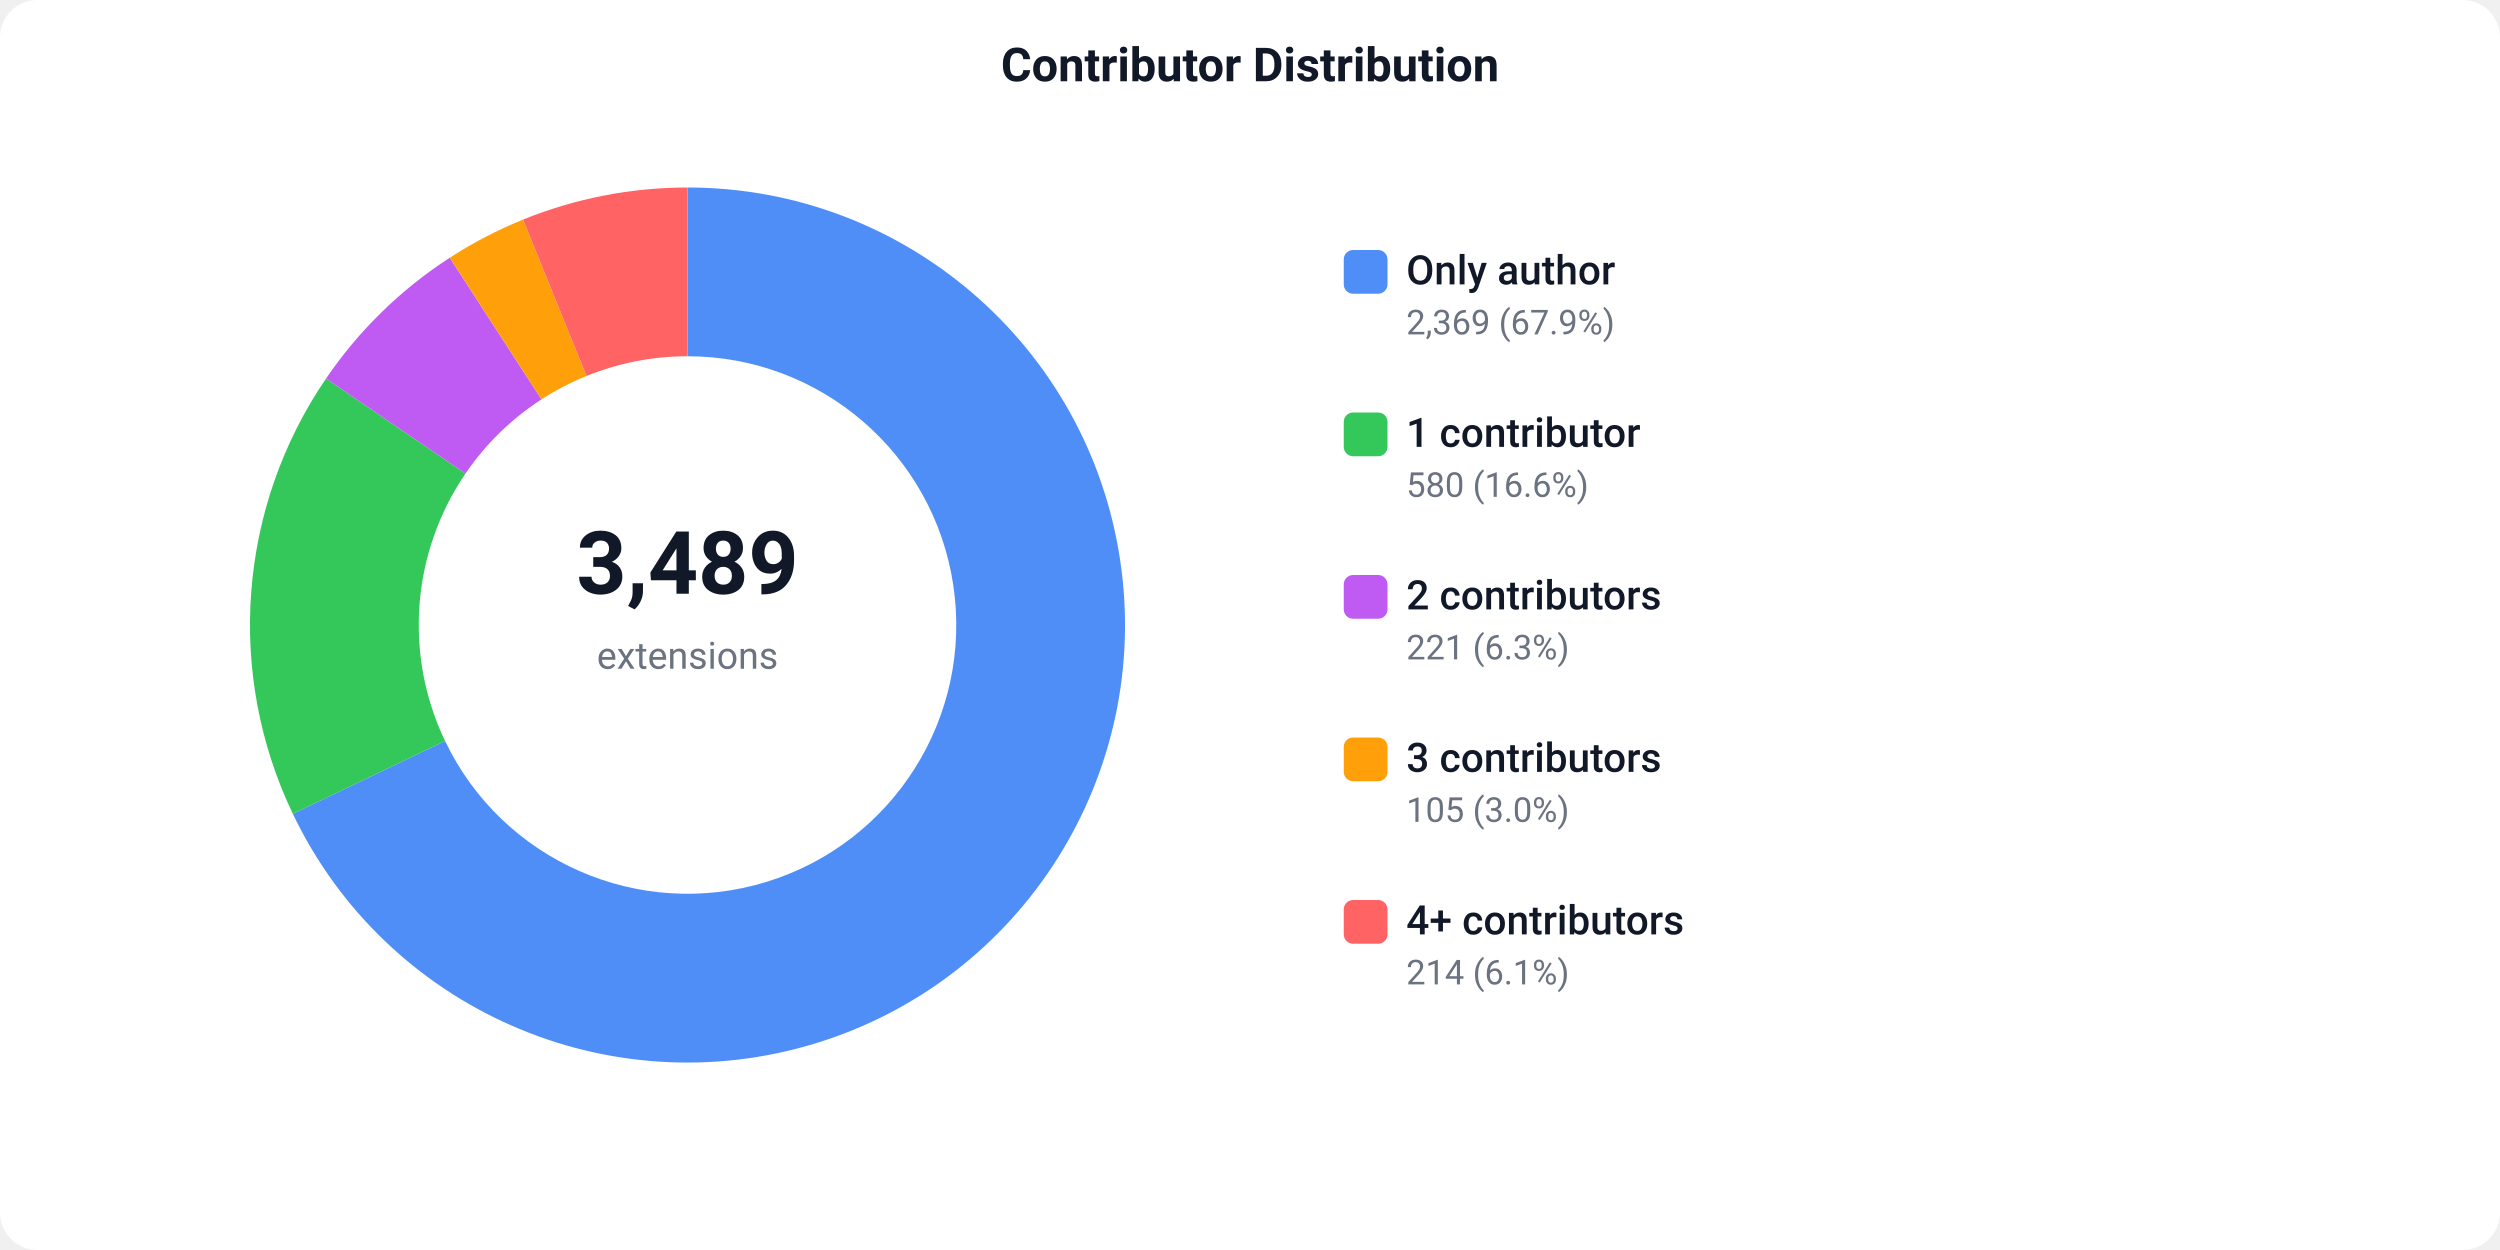
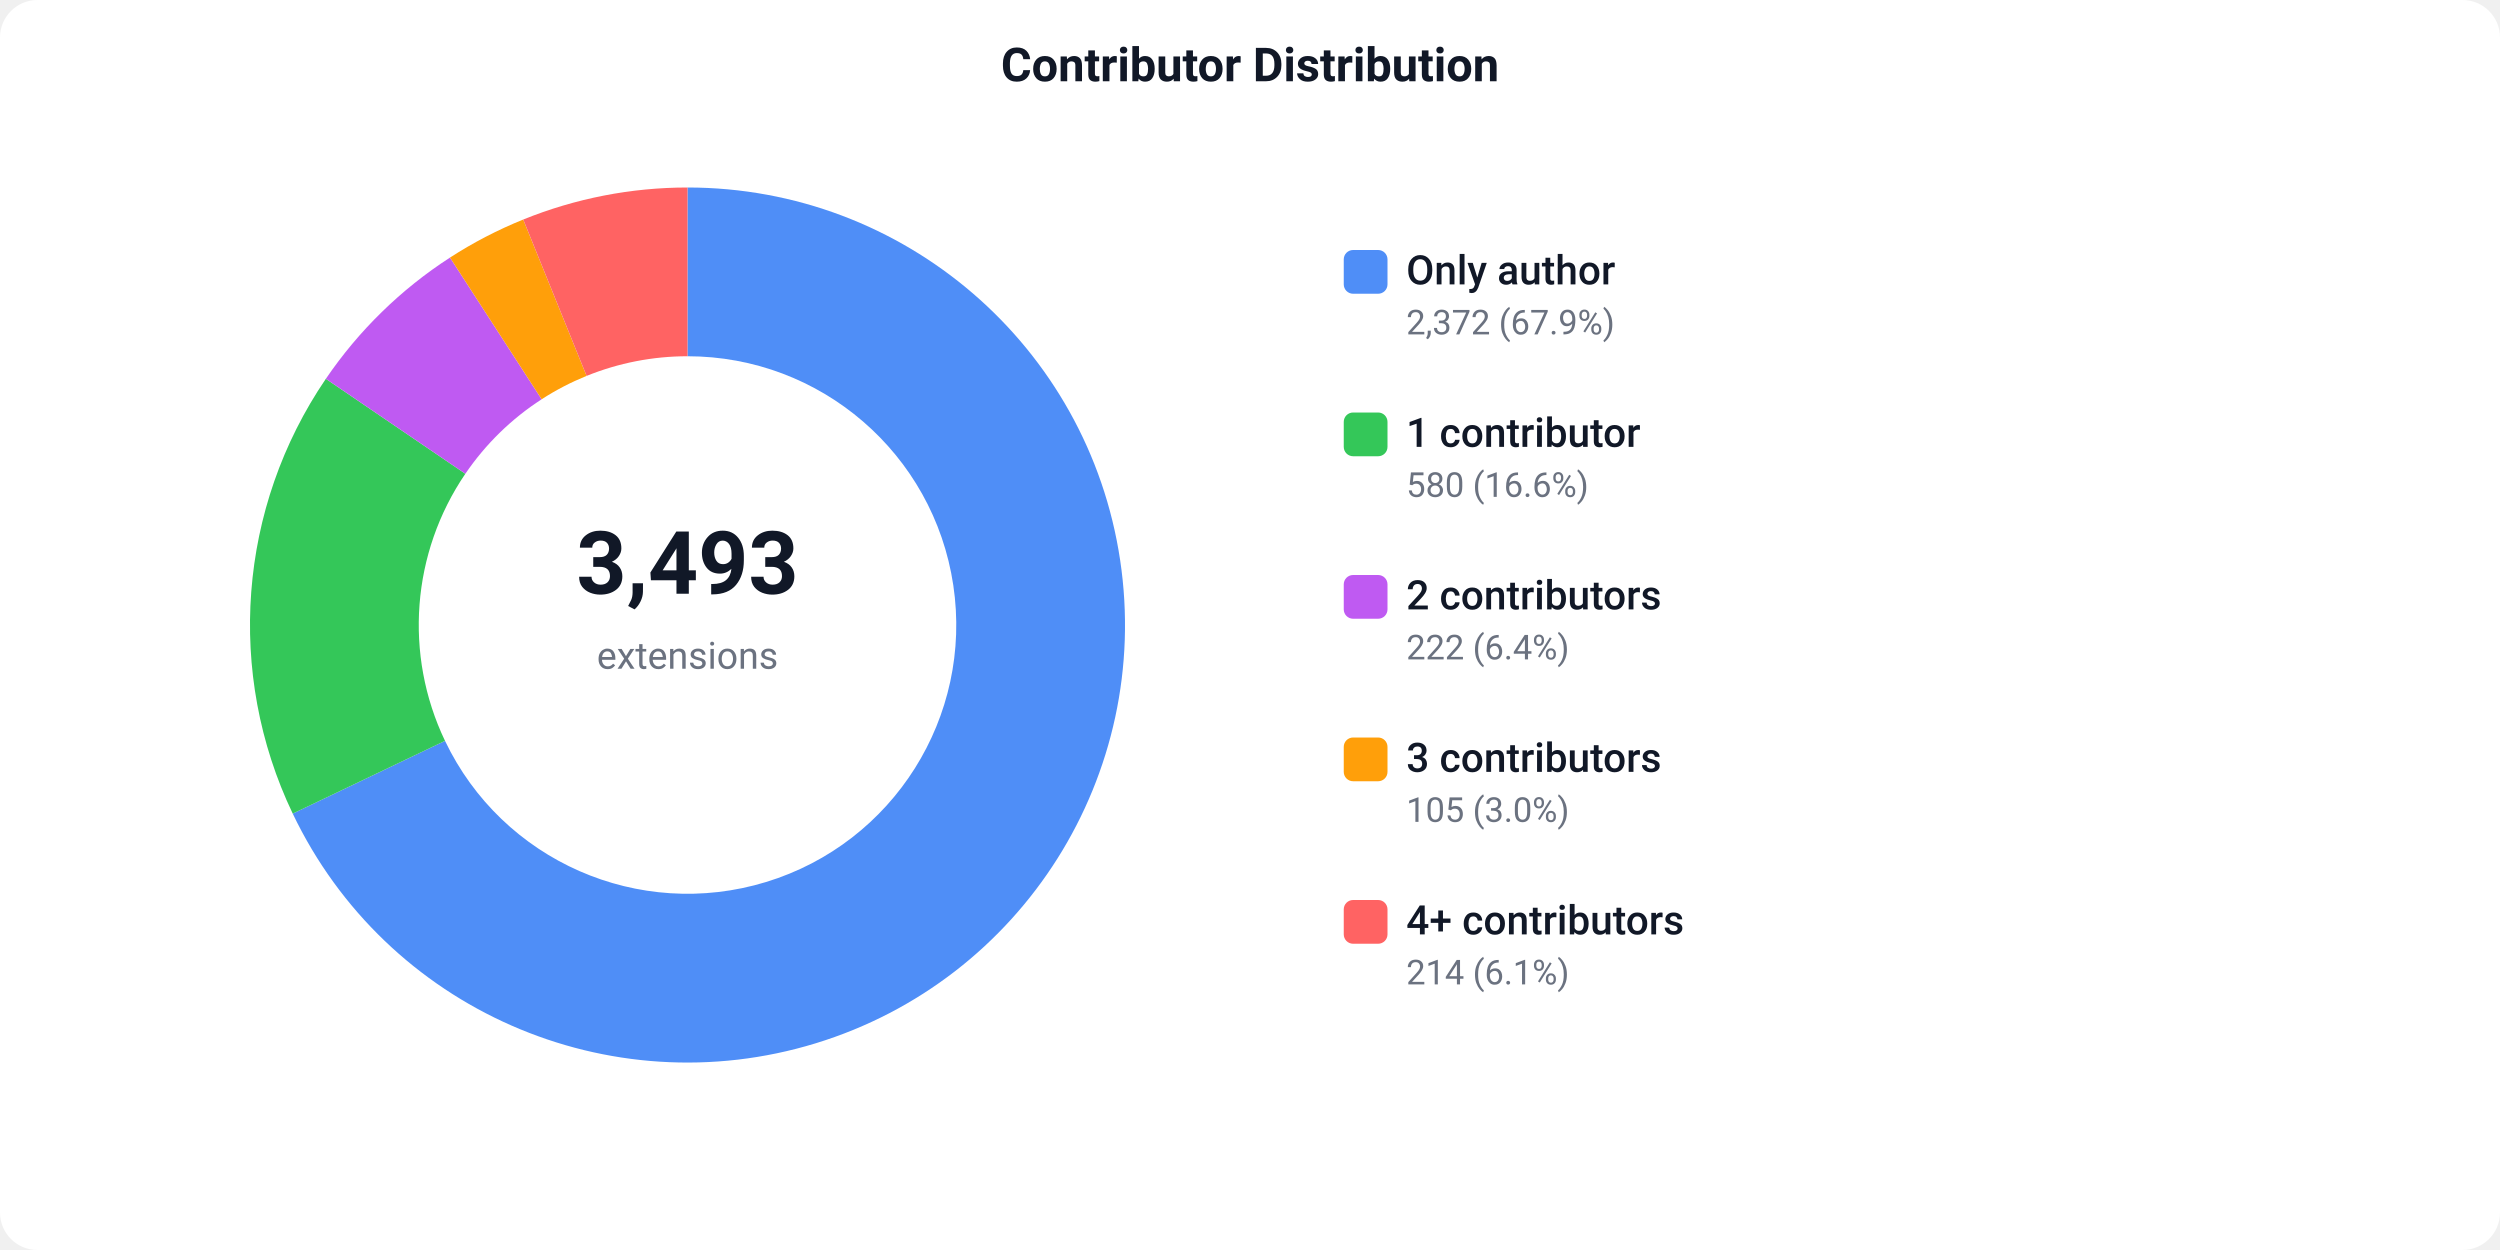
<svg xmlns="http://www.w3.org/2000/svg" width="800" height="400" viewBox="0 0 800 400">
  <defs>
    <style>text { font-family: -apple-system, BlinkMacSystemFont, 'Segoe UI', Roboto, sans-serif; }</style>
  </defs>
  <rect width="800" height="400" fill="#ffffff" rx="12" />
  <text x="400" y="26" text-anchor="middle" font-size="15" font-weight="600" fill="#111827">Contributor Distribution</text>
-   <path d="M 220.00 60.00 A 140 140 0 1 1 93.70 260.41 L 142.42 237.11 A 86 86 0 1 0 220.00 114.00 Z" fill="#4F8EF7" />
-   <path d="M 93.70 260.41 A 140 140 0 0 1 104.32 121.14 L 148.94 151.56 A 86 86 0 0 0 142.42 237.11 Z" fill="#34C759" />
-   <path d="M 104.32 121.14 A 140 140 0 0 1 143.93 82.47 L 173.27 127.80 A 86 86 0 0 0 148.94 151.56 Z" fill="#BF5AF2" />
-   <path d="M 143.93 82.47 A 140 140 0 0 1 167.37 70.27 L 187.67 120.31 A 86 86 0 0 0 173.27 127.80 Z" fill="#FF9F0A" />
-   <path d="M 167.37 70.27 A 140 140 0 0 1 220.00 60.00 L 220.00 114.00 A 86 86 0 0 0 187.67 120.31 Z" fill="#FF6363" />
-   <text x="220" y="190" text-anchor="middle" font-size="28" font-weight="700" fill="#111827">3,489</text>
+   <path d="M 220.00 60.00 A 140 140 0 1 1 93.67 260.35 L 142.40 237.07 A 86 86 0 1 0 220.00 114.00 Z" fill="#4F8EF7" />
+   <path d="M 93.67 260.35 A 140 140 0 0 1 104.27 121.22 L 148.91 151.61 A 86 86 0 0 0 142.40 237.07 Z" fill="#34C759" />
+   <path d="M 104.27 121.22 A 140 140 0 0 1 144.00 82.42 L 173.32 127.77 A 86 86 0 0 0 148.91 151.61 Z" fill="#BF5AF2" />
+   <path d="M 144.00 82.42 A 140 140 0 0 1 167.43 70.25 L 187.71 120.29 A 86 86 0 0 0 173.32 127.77 Z" fill="#FF9F0A" />
+   <path d="M 167.43 70.25 A 140 140 0 0 1 220.00 60.00 L 220.00 114.00 A 86 86 0 0 0 187.71 120.29 Z" fill="#FF6363" />
+   <text x="220" y="190" text-anchor="middle" font-size="28" font-weight="700" fill="#111827">3,493</text>
  <text x="220" y="214" text-anchor="middle" font-size="12" fill="#6b7280">extensions</text>
  <rect x="430" y="80" width="14" height="14" fill="#4F8EF7" rx="3" />
  <text x="450" y="91" font-size="13" font-weight="500" fill="#111827">Only author</text>
-   <text x="450" y="107" font-size="11" fill="#6b7280">2,369 (67.9%)</text>
+   <text x="450" y="107" font-size="11" fill="#6b7280">2,372 (67.9%)</text>
  <rect x="430" y="132" width="14" height="14" fill="#34C759" rx="3" />
  <text x="450" y="143" font-size="13" font-weight="500" fill="#111827">1 contributor</text>
  <text x="450" y="159" font-size="11" fill="#6b7280">580 (16.6%)</text>
  <rect x="430" y="184" width="14" height="14" fill="#BF5AF2" rx="3" />
  <text x="450" y="195" font-size="13" font-weight="500" fill="#111827">2 contributors</text>
-   <text x="450" y="211" font-size="11" fill="#6b7280">221 (6.3%)</text>
+   <text x="450" y="211" font-size="11" fill="#6b7280">222 (6.4%)</text>
  <rect x="430" y="236" width="14" height="14" fill="#FF9F0A" rx="3" />
  <text x="450" y="247" font-size="13" font-weight="500" fill="#111827">3 contributors</text>
  <text x="450" y="263" font-size="11" fill="#6b7280">105 (3.0%)</text>
  <rect x="430" y="288" width="14" height="14" fill="#FF6363" rx="3" />
  <text x="450" y="299" font-size="13" font-weight="500" fill="#111827">4+ contributors</text>
  <text x="450" y="315" font-size="11" fill="#6b7280">214 (6.1%)</text>
</svg>
